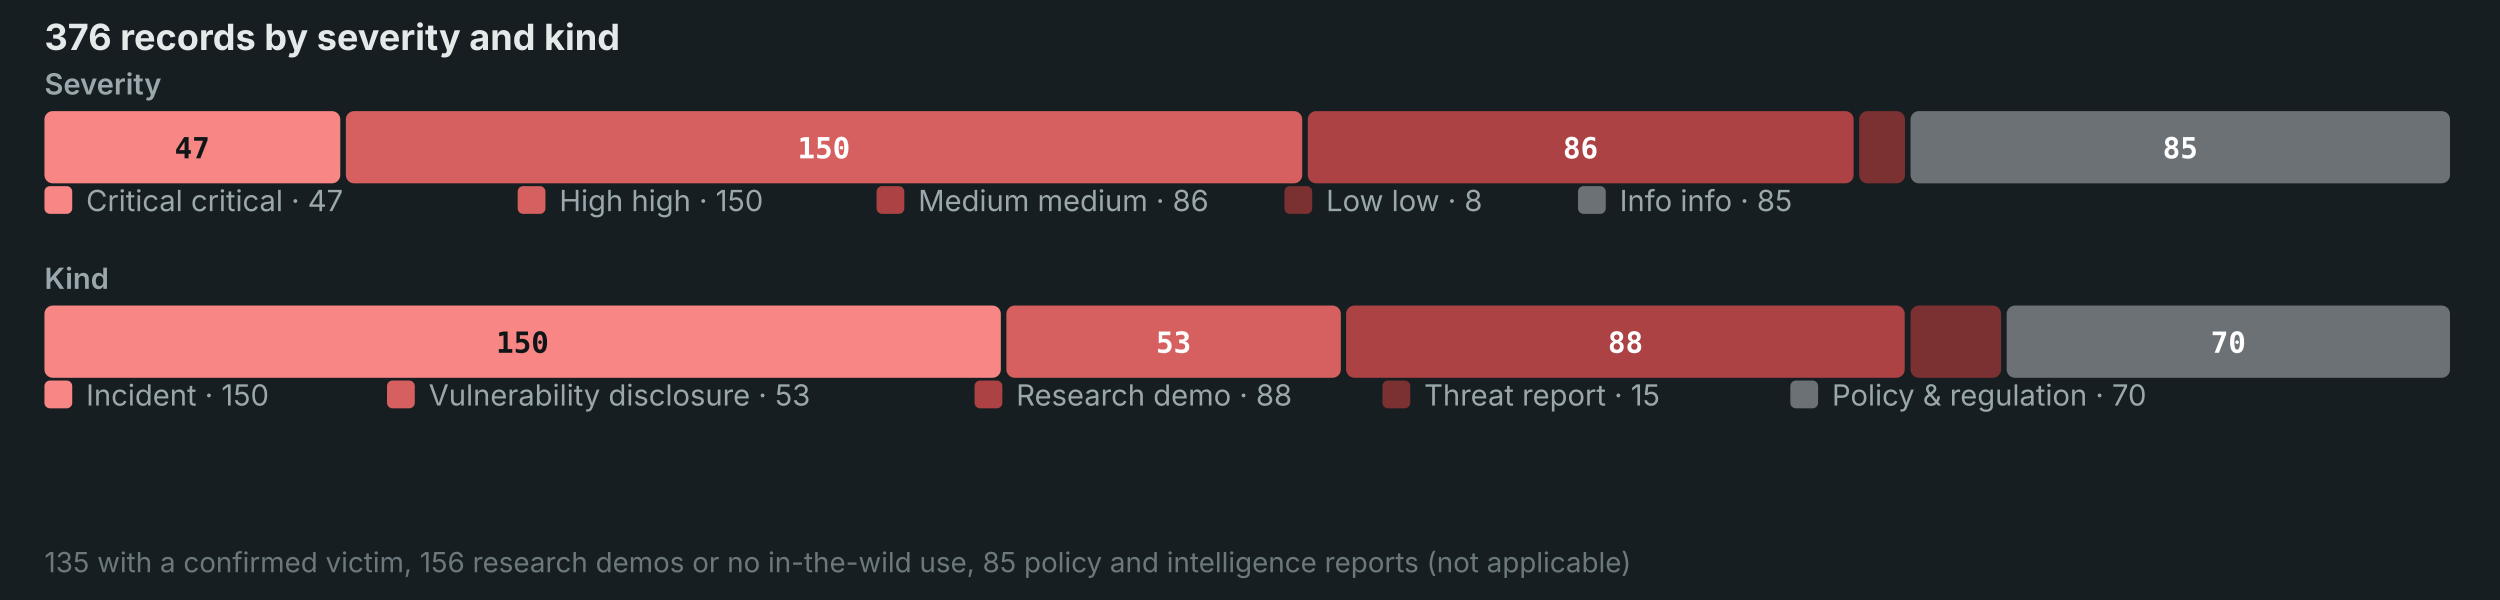
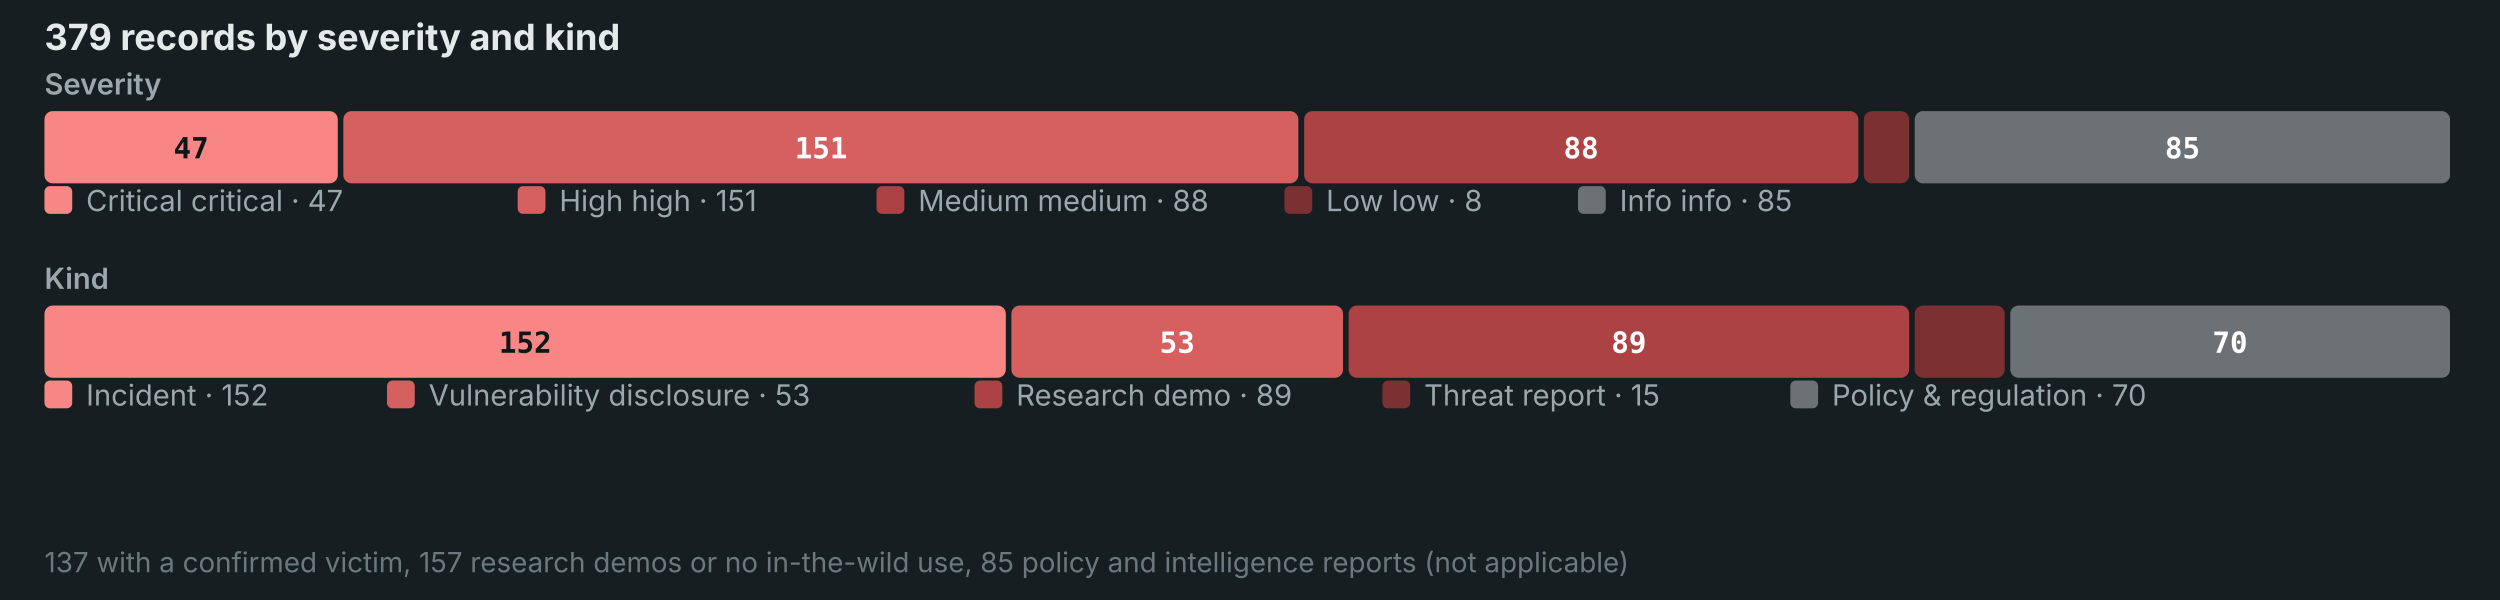
<svg xmlns="http://www.w3.org/2000/svg" viewBox="0 0 900 216" width="900" height="216" role="img" font-family="ui-sans-serif,-apple-system,'Segoe UI','PingFang SC','Microsoft YaHei',sans-serif">
  <rect width="900" height="216" fill="#171E21" />
-   <text x="16" y="18" font-size="13" font-weight="700" fill="#E4E9E9">376 records by severity and kind</text>
+   <text x="16" y="18" font-size="13" font-weight="700" fill="#E4E9E9">379 records by severity and kind</text>
  <text x="16" y="34" font-size="10.5" fill="#9AA8AD" font-weight="600">Severity</text>
-   <rect x="16.0" y="40" width="106.5" height="26" rx="3" fill="#F88684" />
-   <text x="69.2" y="57" font-size="10.5" text-anchor="middle" font-family="ui-monospace,'SF Mono','Cascadia Mono','Consolas',monospace" font-weight="700" fill="#101617">47</text>
-   <rect x="124.5" y="40" width="344.3" height="26" rx="3" fill="#D66060" />
-   <text x="296.6" y="57" font-size="10.5" text-anchor="middle" font-family="ui-monospace,'SF Mono','Cascadia Mono','Consolas',monospace" font-weight="700" fill="#FFFFFF">150</text>
-   <rect x="470.8" y="40" width="196.5" height="26" rx="3" fill="#AC4244" />
-   <text x="569.0" y="57" font-size="10.5" text-anchor="middle" font-family="ui-monospace,'SF Mono','Cascadia Mono','Consolas',monospace" font-weight="700" fill="#FFFFFF">86</text>
-   <rect x="669.3" y="40" width="16.5" height="26" rx="3" fill="#7B3031" />
-   <rect x="687.8" y="40" width="194.2" height="26" rx="3" fill="#6B7175" />
-   <text x="784.9" y="57" font-size="10.5" text-anchor="middle" font-family="ui-monospace,'SF Mono','Cascadia Mono','Consolas',monospace" font-weight="700" fill="#FFFFFF">85</text>
+   <rect x="16.0" y="40" width="105.6" height="26" rx="3" fill="#F88684" />
+   <text x="68.8" y="57" font-size="10.5" text-anchor="middle" font-family="ui-monospace,'SF Mono','Cascadia Mono','Consolas',monospace" font-weight="700" fill="#101617">47</text>
+   <rect x="123.6" y="40" width="343.8" height="26" rx="3" fill="#D66060" />
+   <text x="295.6" y="57" font-size="10.5" text-anchor="middle" font-family="ui-monospace,'SF Mono','Cascadia Mono','Consolas',monospace" font-weight="700" fill="#FFFFFF">151</text>
+   <rect x="469.5" y="40" width="199.5" height="26" rx="3" fill="#AC4244" />
+   <text x="569.2" y="57" font-size="10.5" text-anchor="middle" font-family="ui-monospace,'SF Mono','Cascadia Mono','Consolas',monospace" font-weight="700" fill="#FFFFFF">88</text>
+   <rect x="671.0" y="40" width="16.3" height="26" rx="3" fill="#7B3031" />
+   <rect x="689.3" y="40" width="192.7" height="26" rx="3" fill="#6B7175" />
+   <text x="785.7" y="57" font-size="10.5" text-anchor="middle" font-family="ui-monospace,'SF Mono','Cascadia Mono','Consolas',monospace" font-weight="700" fill="#FFFFFF">85</text>
  <rect x="16" y="67" width="10" height="10" rx="2" fill="#F88684" />
  <text x="31" y="76" font-size="10.5" fill="#9AA8AD">Critical critical · 47</text>
  <rect x="186.36" y="67" width="10" height="10" rx="2" fill="#D66060" />
-   <text x="201.36" y="76" font-size="10.5" fill="#9AA8AD">High high · 150</text>
+   <text x="201.36" y="76" font-size="10.5" fill="#9AA8AD">High high · 151</text>
  <rect x="315.56" y="67" width="10" height="10" rx="2" fill="#AC4244" />
-   <text x="330.56" y="76" font-size="10.5" fill="#9AA8AD">Medium medium · 86</text>
+   <text x="330.56" y="76" font-size="10.5" fill="#9AA8AD">Medium medium · 88</text>
  <rect x="462.4" y="67" width="10" height="10" rx="2" fill="#7B3031" />
  <text x="477.4" y="76" font-size="10.5" fill="#9AA8AD">Low low · 8</text>
  <rect x="568.08" y="67" width="10" height="10" rx="2" fill="#6B7175" />
  <text x="583.08" y="76" font-size="10.5" fill="#9AA8AD">Info info · 85</text>
  <text x="16" y="104" font-size="10.5" fill="#9AA8AD" font-weight="600">Kind</text>
-   <rect x="16.0" y="110" width="344.3" height="26" rx="3" fill="#F88684" />
-   <text x="188.1" y="127" font-size="10.5" text-anchor="middle" font-family="ui-monospace,'SF Mono','Cascadia Mono','Consolas',monospace" font-weight="700" fill="#101617">150</text>
-   <rect x="362.3" y="110" width="120.4" height="26" rx="3" fill="#D66060" />
-   <text x="422.5" y="127" font-size="10.5" text-anchor="middle" font-family="ui-monospace,'SF Mono','Cascadia Mono','Consolas',monospace" font-weight="700" fill="#FFFFFF">53</text>
-   <rect x="484.6" y="110" width="201.1" height="26" rx="3" fill="#AC4244" />
-   <text x="585.2" y="127" font-size="10.5" text-anchor="middle" font-family="ui-monospace,'SF Mono','Cascadia Mono','Consolas',monospace" font-weight="700" fill="#FFFFFF">88</text>
-   <rect x="687.8" y="110" width="32.6" height="26" rx="3" fill="#7B3031" />
-   <rect x="722.4" y="110" width="159.6" height="26" rx="3" fill="#6B7175" />
-   <text x="802.2" y="127" font-size="10.5" text-anchor="middle" font-family="ui-monospace,'SF Mono','Cascadia Mono','Consolas',monospace" font-weight="700" fill="#FFFFFF">70</text>
+   <rect x="16.0" y="110" width="346.1" height="26" rx="3" fill="#F88684" />
+   <text x="189.1" y="127" font-size="10.5" text-anchor="middle" font-family="ui-monospace,'SF Mono','Cascadia Mono','Consolas',monospace" font-weight="700" fill="#101617">152</text>
+   <rect x="364.1" y="110" width="119.4" height="26" rx="3" fill="#D66060" />
+   <text x="423.8" y="127" font-size="10.5" text-anchor="middle" font-family="ui-monospace,'SF Mono','Cascadia Mono','Consolas',monospace" font-weight="700" fill="#FFFFFF">53</text>
+   <rect x="485.5" y="110" width="201.8" height="26" rx="3" fill="#AC4244" />
+   <text x="586.4" y="127" font-size="10.5" text-anchor="middle" font-family="ui-monospace,'SF Mono','Cascadia Mono','Consolas',monospace" font-weight="700" fill="#FFFFFF">89</text>
+   <rect x="689.3" y="110" width="32.4" height="26" rx="3" fill="#7B3031" />
+   <rect x="723.7" y="110" width="158.3" height="26" rx="3" fill="#6B7175" />
+   <text x="802.8" y="127" font-size="10.5" text-anchor="middle" font-family="ui-monospace,'SF Mono','Cascadia Mono','Consolas',monospace" font-weight="700" fill="#FFFFFF">70</text>
  <rect x="16" y="137" width="10" height="10" rx="2" fill="#F88684" />
-   <text x="31" y="146" font-size="10.5" fill="#9AA8AD">Incident · 150</text>
+   <text x="31" y="146" font-size="10.5" fill="#9AA8AD">Incident · 152</text>
  <rect x="139.32" y="137" width="10" height="10" rx="2" fill="#D66060" />
  <text x="154.32" y="146" font-size="10.5" fill="#9AA8AD">Vulnerability disclosure · 53</text>
  <rect x="350.84" y="137" width="10" height="10" rx="2" fill="#AC4244" />
-   <text x="365.84" y="146" font-size="10.5" fill="#9AA8AD">Research demo · 88</text>
+   <text x="365.84" y="146" font-size="10.5" fill="#9AA8AD">Research demo · 89</text>
  <rect x="497.68" y="137" width="10" height="10" rx="2" fill="#7B3031" />
  <text x="512.68" y="146" font-size="10.5" fill="#9AA8AD">Threat report · 15</text>
  <rect x="644.52" y="137" width="10" height="10" rx="2" fill="#6B7175" />
  <text x="659.52" y="146" font-size="10.5" fill="#9AA8AD">Policy &amp; regulation · 70</text>
-   <text x="16" y="206" font-size="10" fill="#6B787E">135 with a confirmed victim, 156 research demos or no in-the-wild use, 85 policy and intelligence reports (not applicable)</text>
+   <text x="16" y="206" font-size="10" fill="#6B787E">137 with a confirmed victim, 157 research demos or no in-the-wild use, 85 policy and intelligence reports (not applicable)</text>
</svg>
